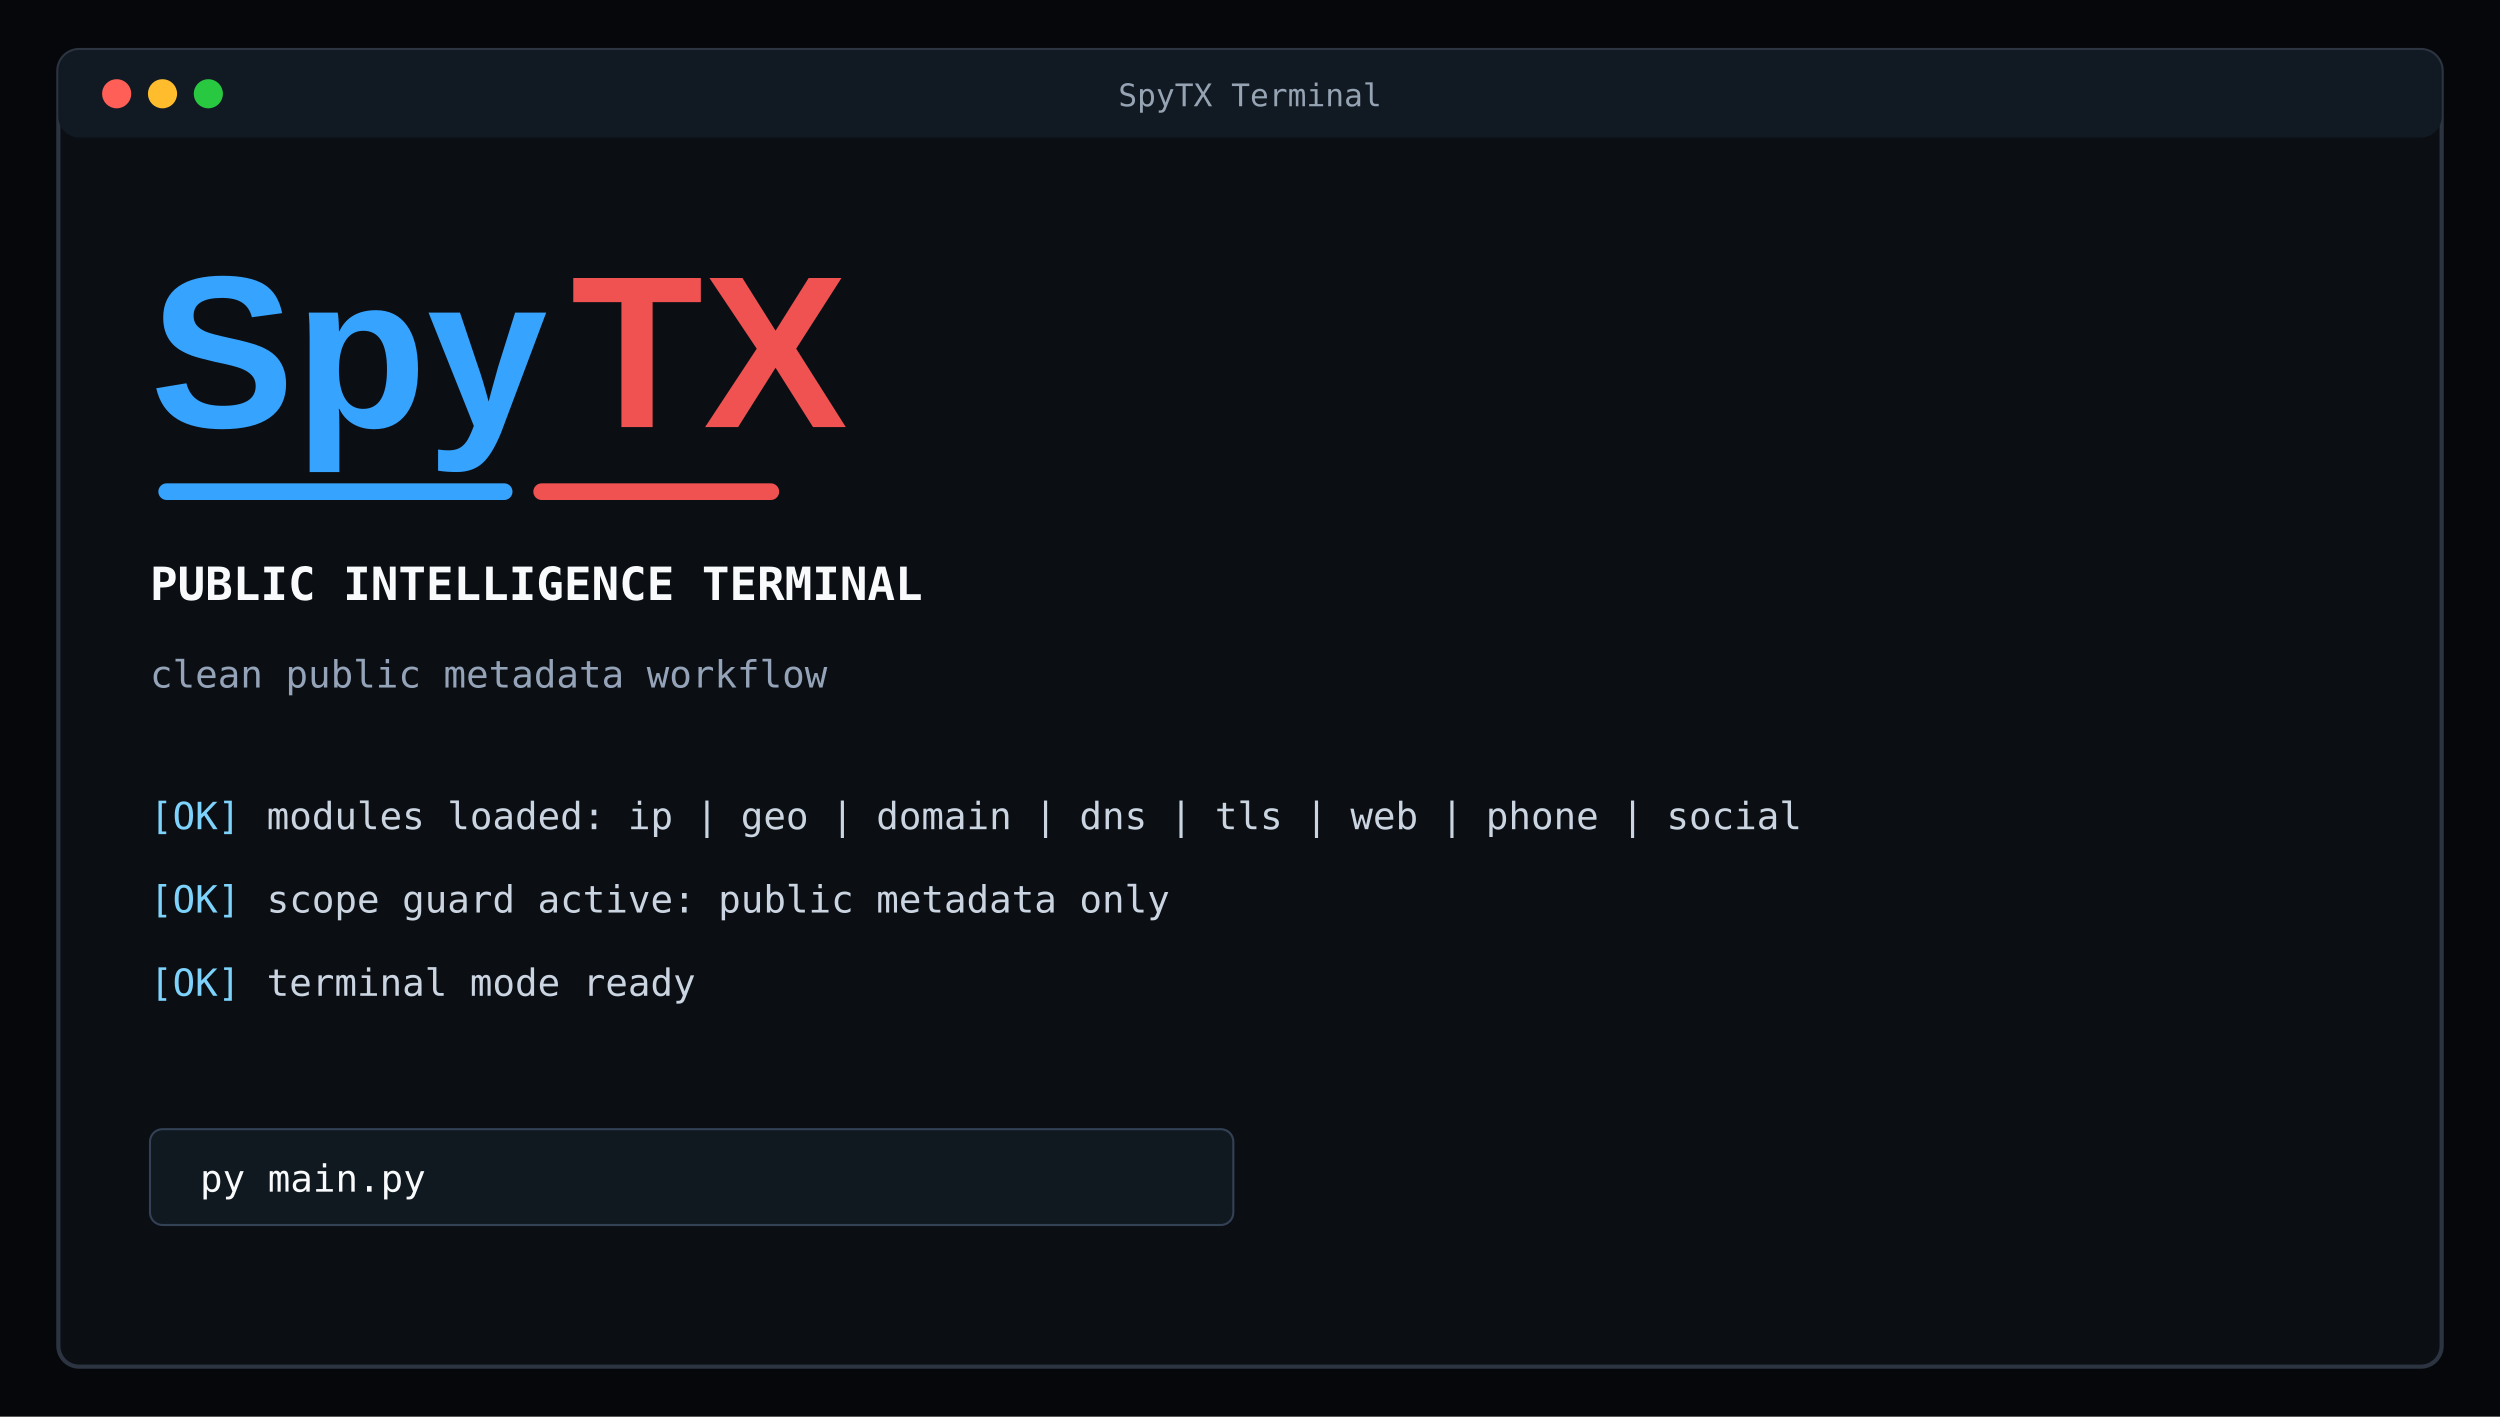
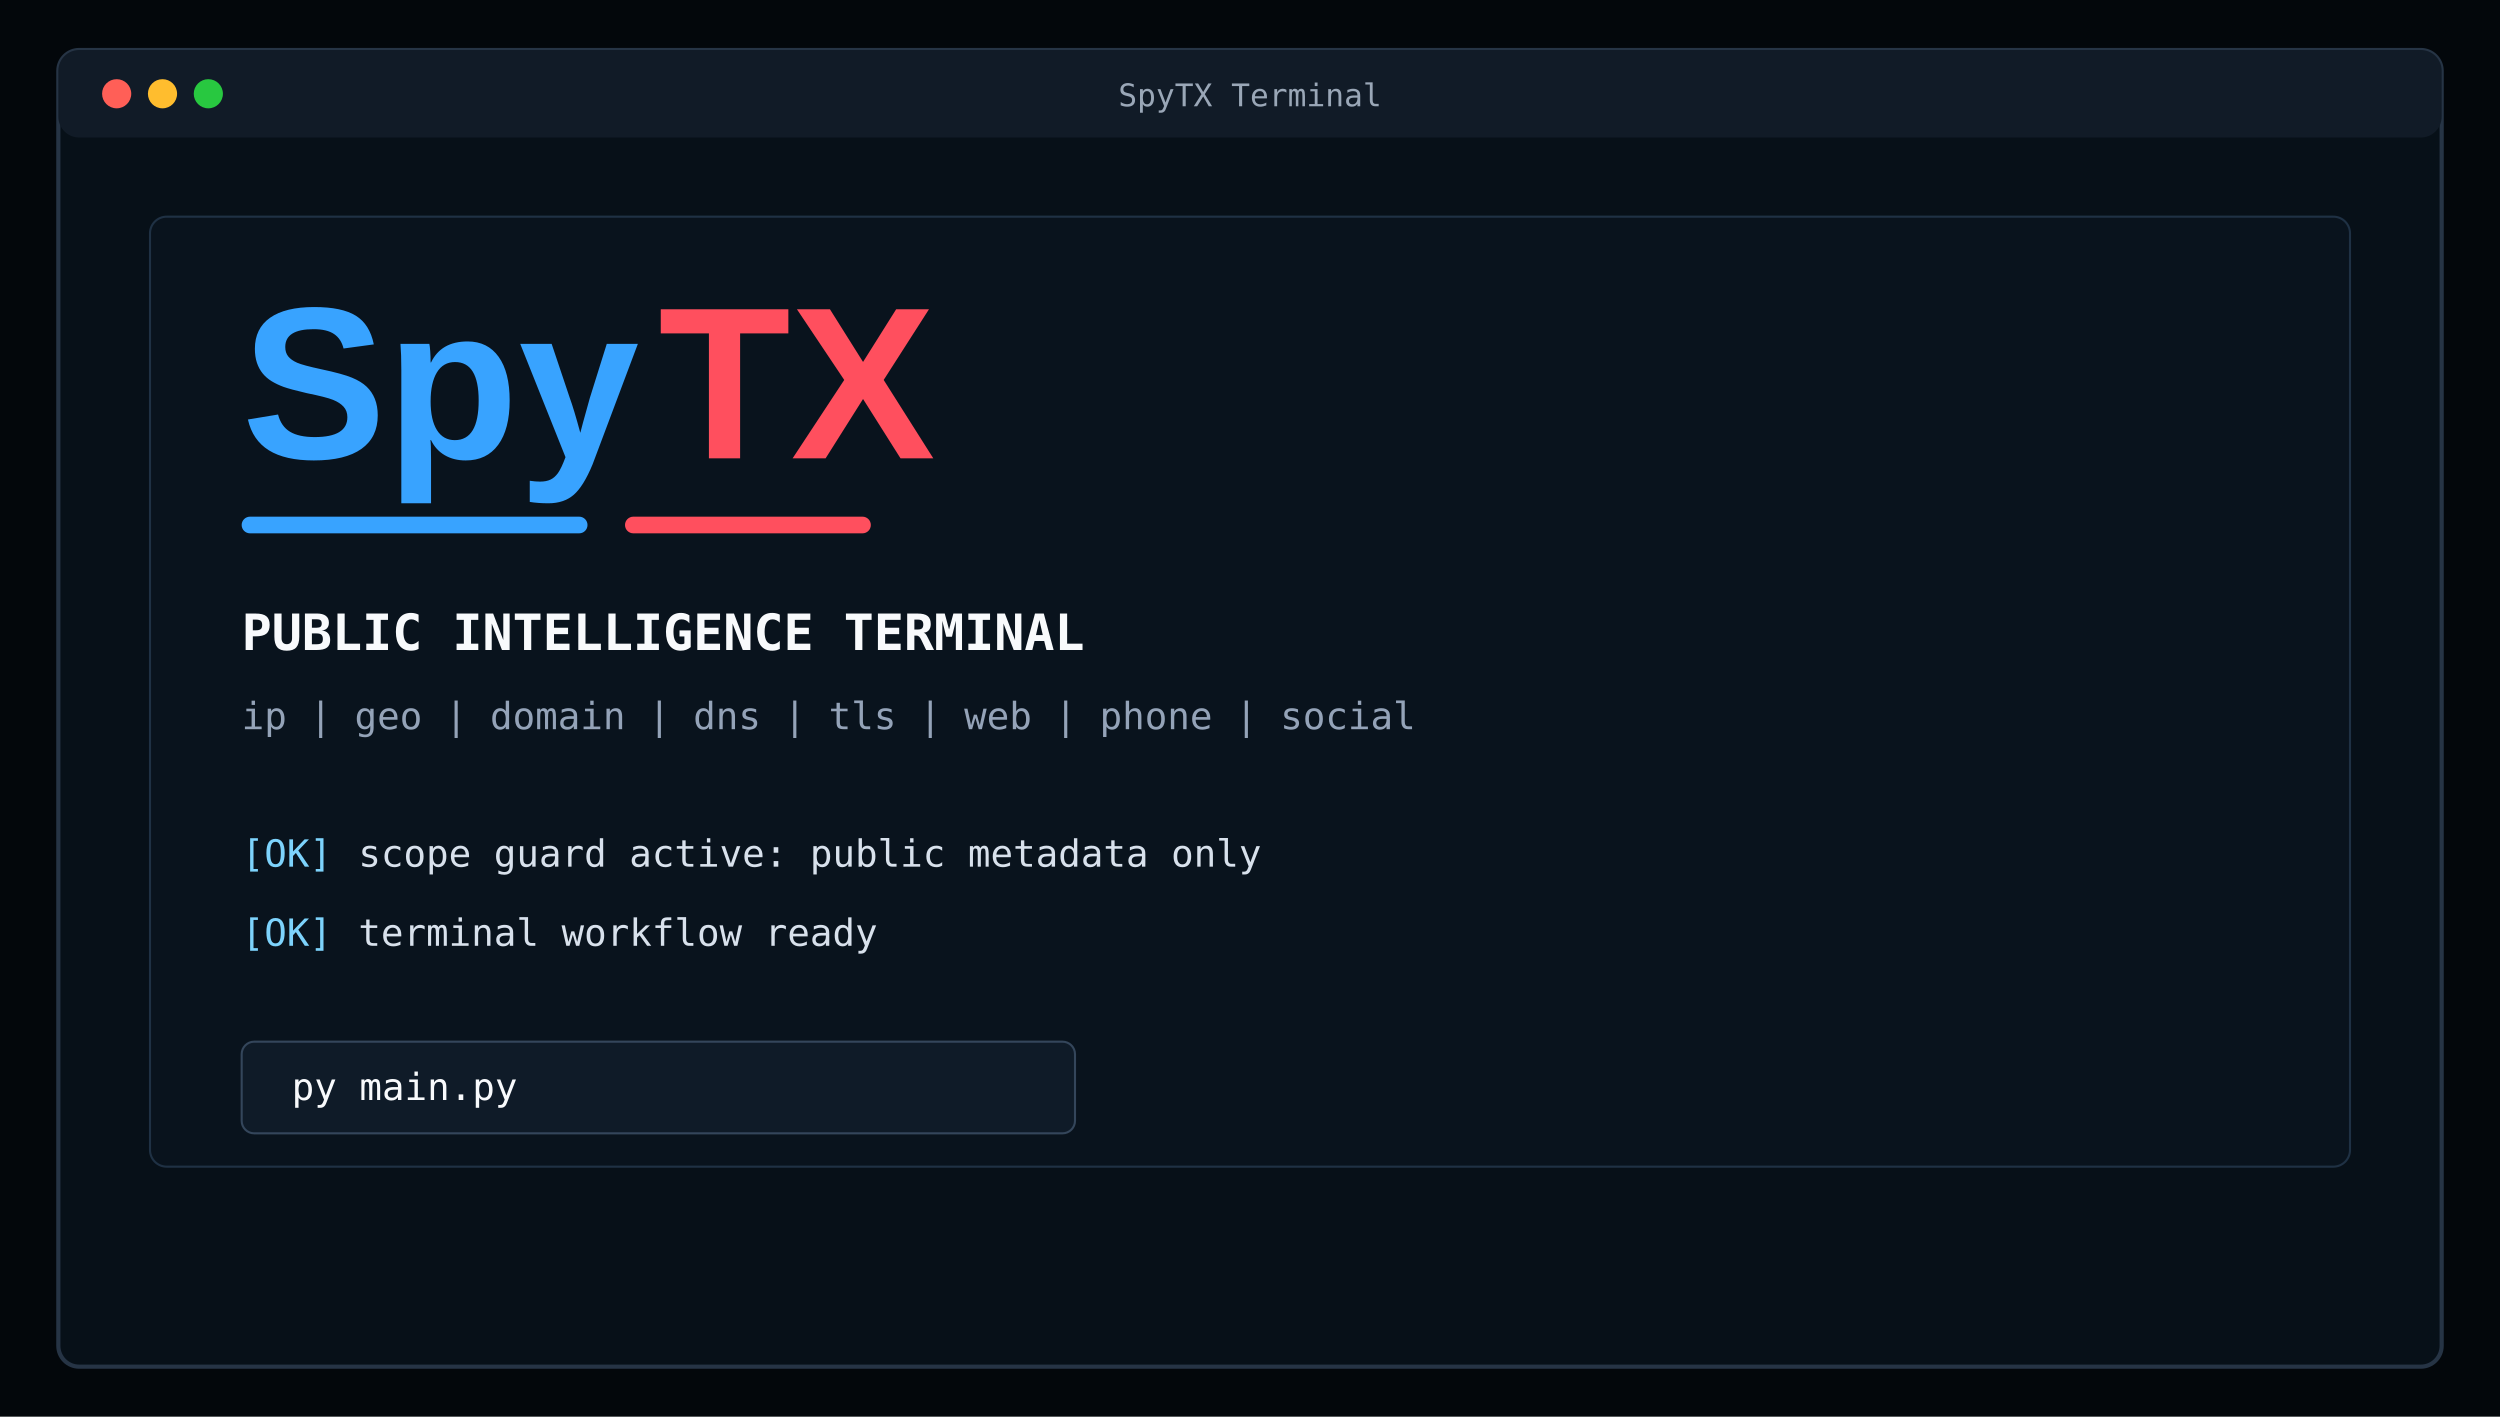
<svg xmlns="http://www.w3.org/2000/svg" width="1200" height="680" viewBox="0 0 1200 680" role="img" aria-label="SpyTX boot terminal screenshot">
-   <rect width="1200" height="680" fill="#05070a" />
-   <rect x="28" y="24" width="1144" height="632" rx="10" fill="#0b0f14" stroke="#2b3440" stroke-width="2" />
-   <rect x="28" y="24" width="1144" height="42" rx="10" fill="#111923" />
+   <rect width="1200" height="680" fill="#03070b" />
+   <rect x="28" y="24" width="1144" height="632" rx="10" fill="#071018" stroke="#263445" stroke-width="2" />
+   <rect x="28" y="24" width="1144" height="42" rx="10" fill="#111b27" />
  <circle cx="56" cy="45" r="7" fill="#ff5f57" />
  <circle cx="78" cy="45" r="7" fill="#ffbd2e" />
  <circle cx="100" cy="45" r="7" fill="#28c840" />
-   <text x="600" y="51" fill="#95a3b3" font-family="Consolas, monospace" font-size="15" text-anchor="middle">SpyTX Terminal</text>
-   <text x="72" y="205" fill="#36a3ff" font-family="Arial, Helvetica, sans-serif" font-size="104" font-weight="800">Spy</text>
-   <text x="274" y="205" fill="#f05252" font-family="Arial, Helvetica, sans-serif" font-size="104" font-weight="800">TX</text>
-   <rect x="76" y="232" width="170" height="8" rx="4" fill="#36a3ff" />
-   <rect x="256" y="232" width="118" height="8" rx="4" fill="#f05252" />
-   <text x="72" y="288" fill="#f8fafc" font-family="Consolas, monospace" font-size="22" font-weight="700">PUBLIC INTELLIGENCE TERMINAL</text>
-   <text x="72" y="330" fill="#94a3b8" font-family="Consolas, monospace" font-size="18">clean public metadata workflow</text>
-   <text x="72" y="398" fill="#7dd3fc" font-family="Consolas, monospace" font-size="18">[OK]</text>
-   <text x="128" y="398" fill="#cbd5e1" font-family="Consolas, monospace" font-size="18">modules loaded: ip | geo | domain | dns | tls | web | phone | social</text>
-   <text x="72" y="438" fill="#7dd3fc" font-family="Consolas, monospace" font-size="18">[OK]</text>
-   <text x="128" y="438" fill="#cbd5e1" font-family="Consolas, monospace" font-size="18">scope guard active: public metadata only</text>
-   <text x="72" y="478" fill="#7dd3fc" font-family="Consolas, monospace" font-size="18">[OK]</text>
-   <text x="128" y="478" fill="#cbd5e1" font-family="Consolas, monospace" font-size="18">terminal mode ready</text>
-   <rect x="72" y="542" width="520" height="46" rx="6" fill="#101820" stroke="#334155" />
-   <text x="96" y="572" fill="#f8fafc" font-family="Consolas, monospace" font-size="18">py main.py</text>
+   <text x="600" y="51" fill="#9aa7b7" font-family="Consolas, monospace" font-size="15" text-anchor="middle">SpyTX Terminal</text>
+   <rect x="72" y="104" width="1056" height="456" rx="8" fill="#09131d" stroke="#1f3144" />
+   <text x="116" y="220" fill="#38a3ff" font-family="Arial Black, Arial, sans-serif" font-size="104" font-weight="900">Spy</text>
+   <text x="316" y="220" fill="#ff4f5e" font-family="Arial Black, Arial, sans-serif" font-size="104" font-weight="900">TX</text>
+   <rect x="116" y="248" width="166" height="8" rx="4" fill="#38a3ff" />
+   <rect x="300" y="248" width="118" height="8" rx="4" fill="#ff4f5e" />
+   <text x="116" y="312" fill="#f8fafc" font-family="Consolas, monospace" font-size="24" font-weight="700">PUBLIC INTELLIGENCE TERMINAL</text>
+   <text x="116" y="350" fill="#94a3b8" font-family="Consolas, monospace" font-size="18">ip | geo | domain | dns | tls | web | phone | social</text>
+   <text x="116" y="416" fill="#7dd3fc" font-family="Consolas, monospace" font-size="18">[OK]</text>
+   <text x="172" y="416" fill="#d8e1ec" font-family="Consolas, monospace" font-size="18">scope guard active: public metadata only</text>
+   <text x="116" y="454" fill="#7dd3fc" font-family="Consolas, monospace" font-size="18">[OK]</text>
+   <text x="172" y="454" fill="#d8e1ec" font-family="Consolas, monospace" font-size="18">terminal workflow ready</text>
+   <rect x="116" y="500" width="400" height="44" rx="6" fill="#0f1b28" stroke="#34465b" />
+   <text x="140" y="528" fill="#f8fafc" font-family="Consolas, monospace" font-size="18">py main.py</text>
</svg>
